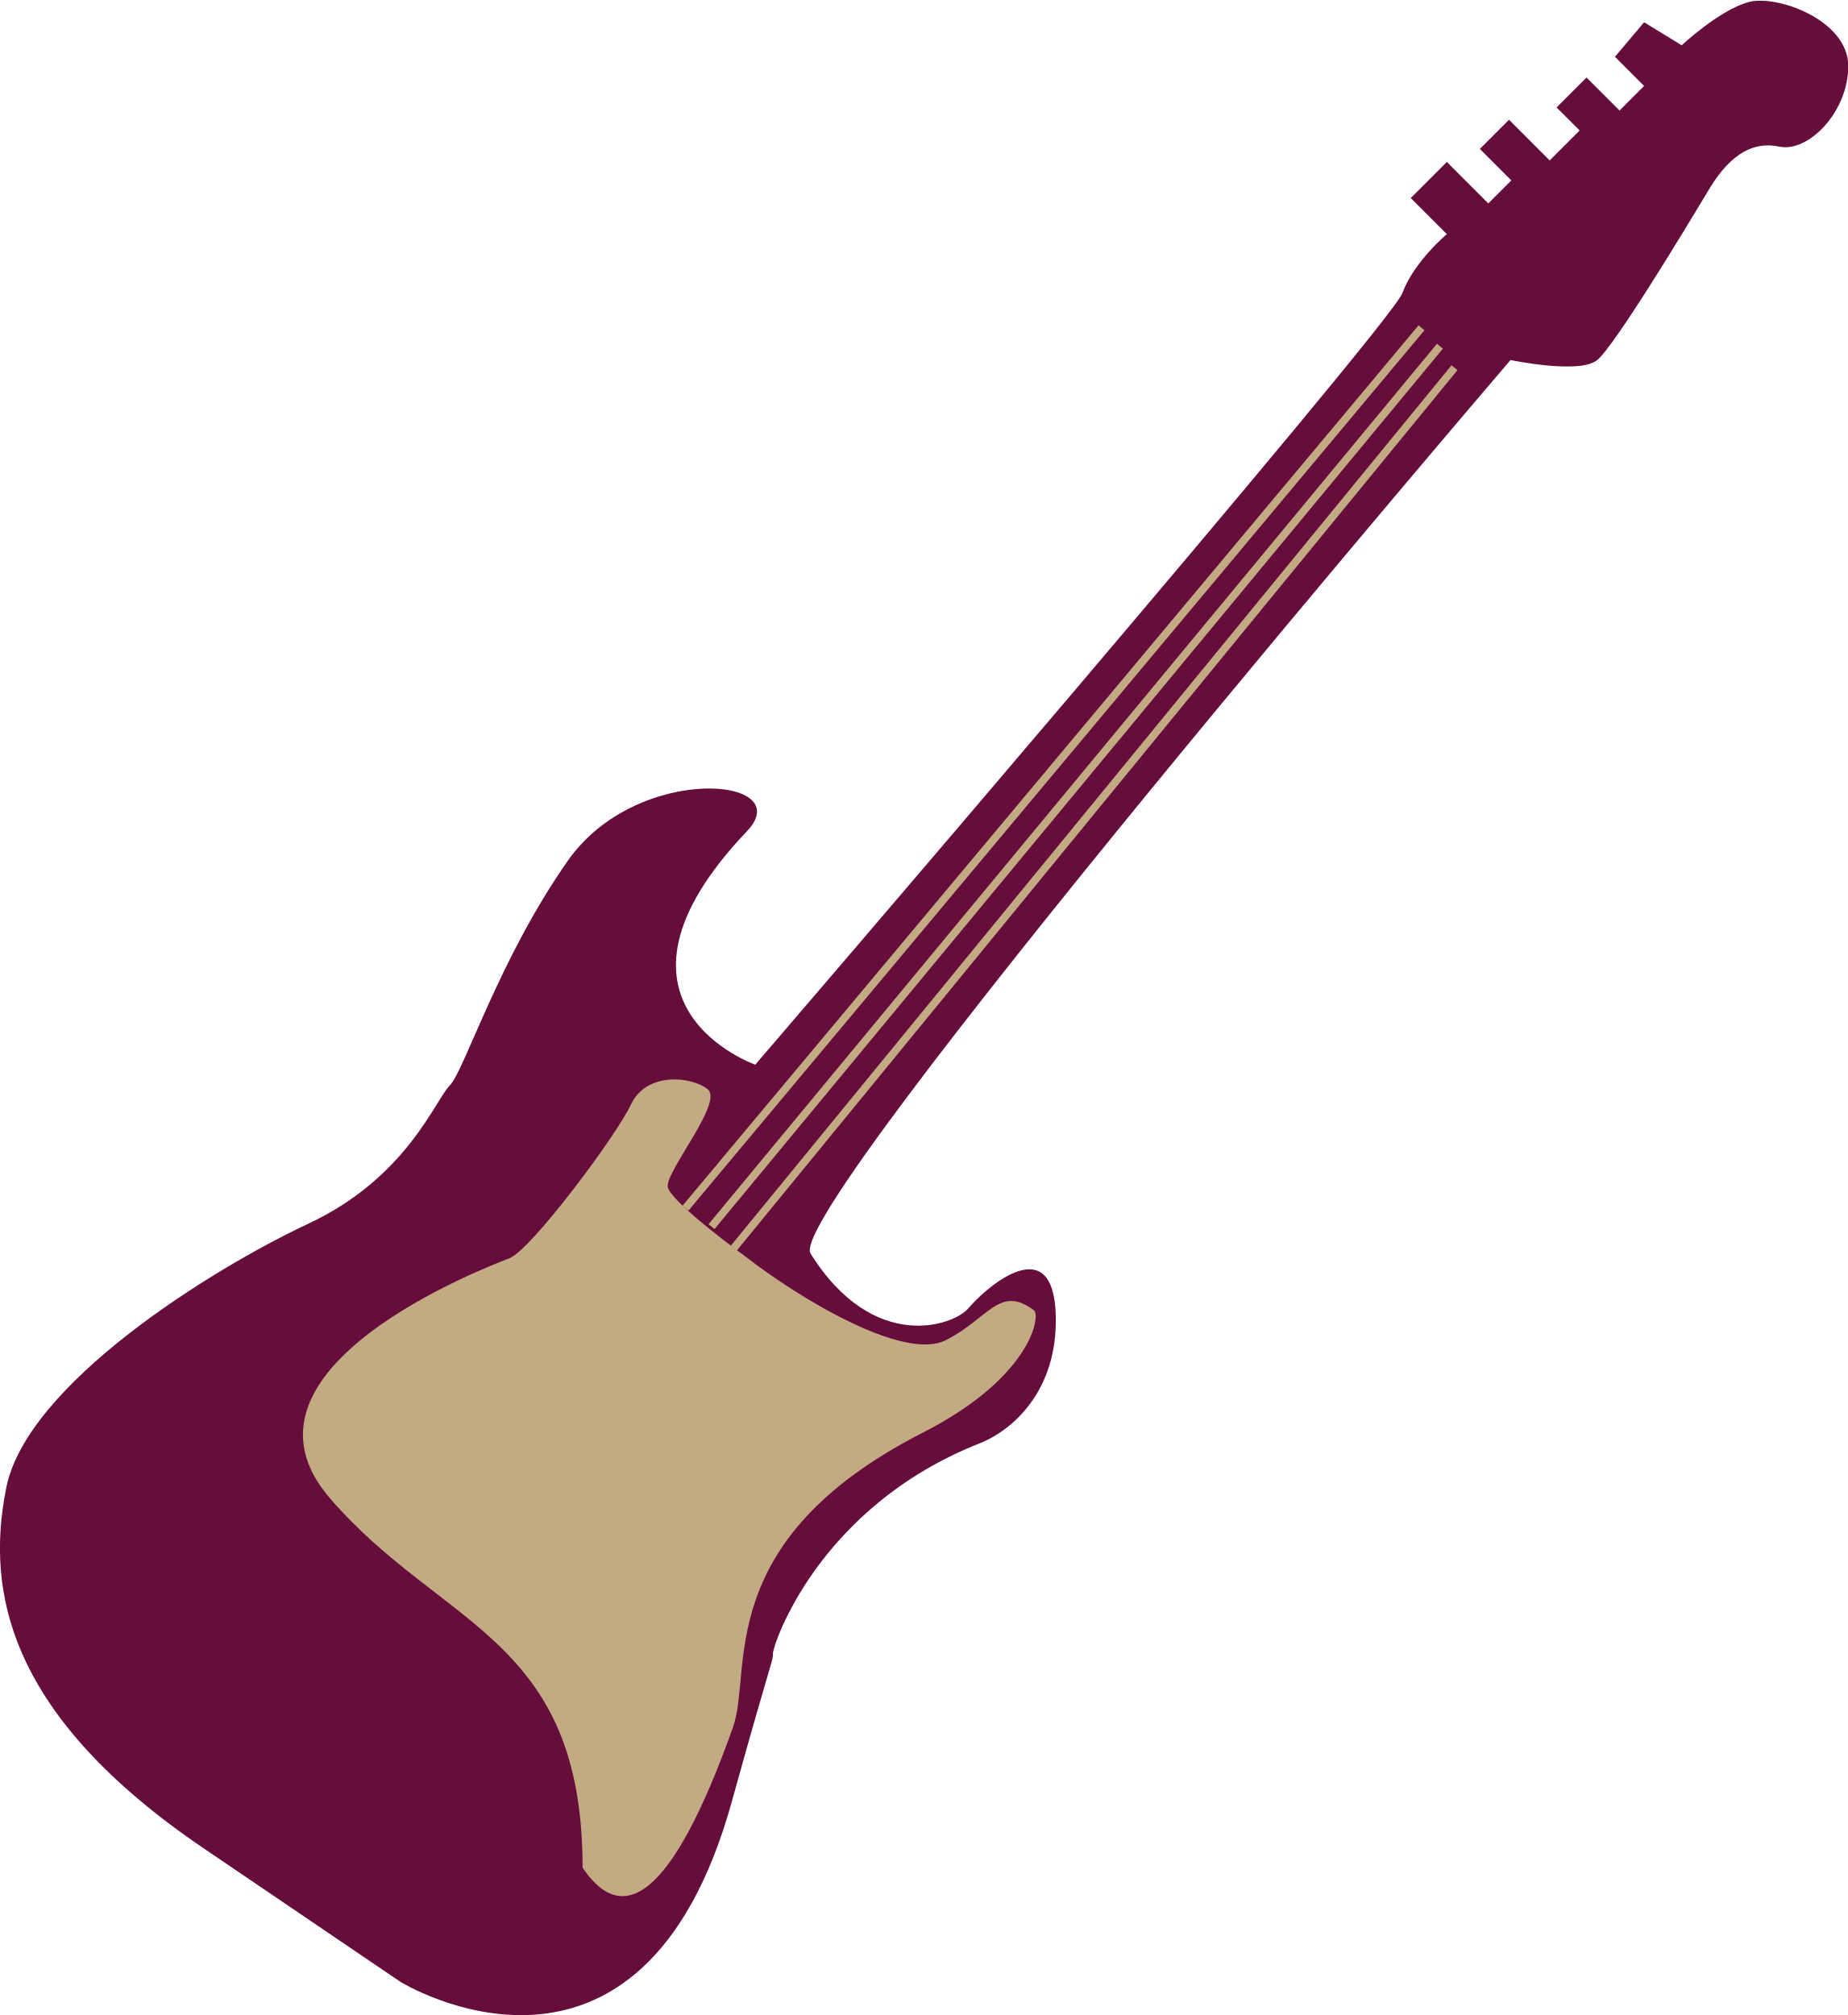
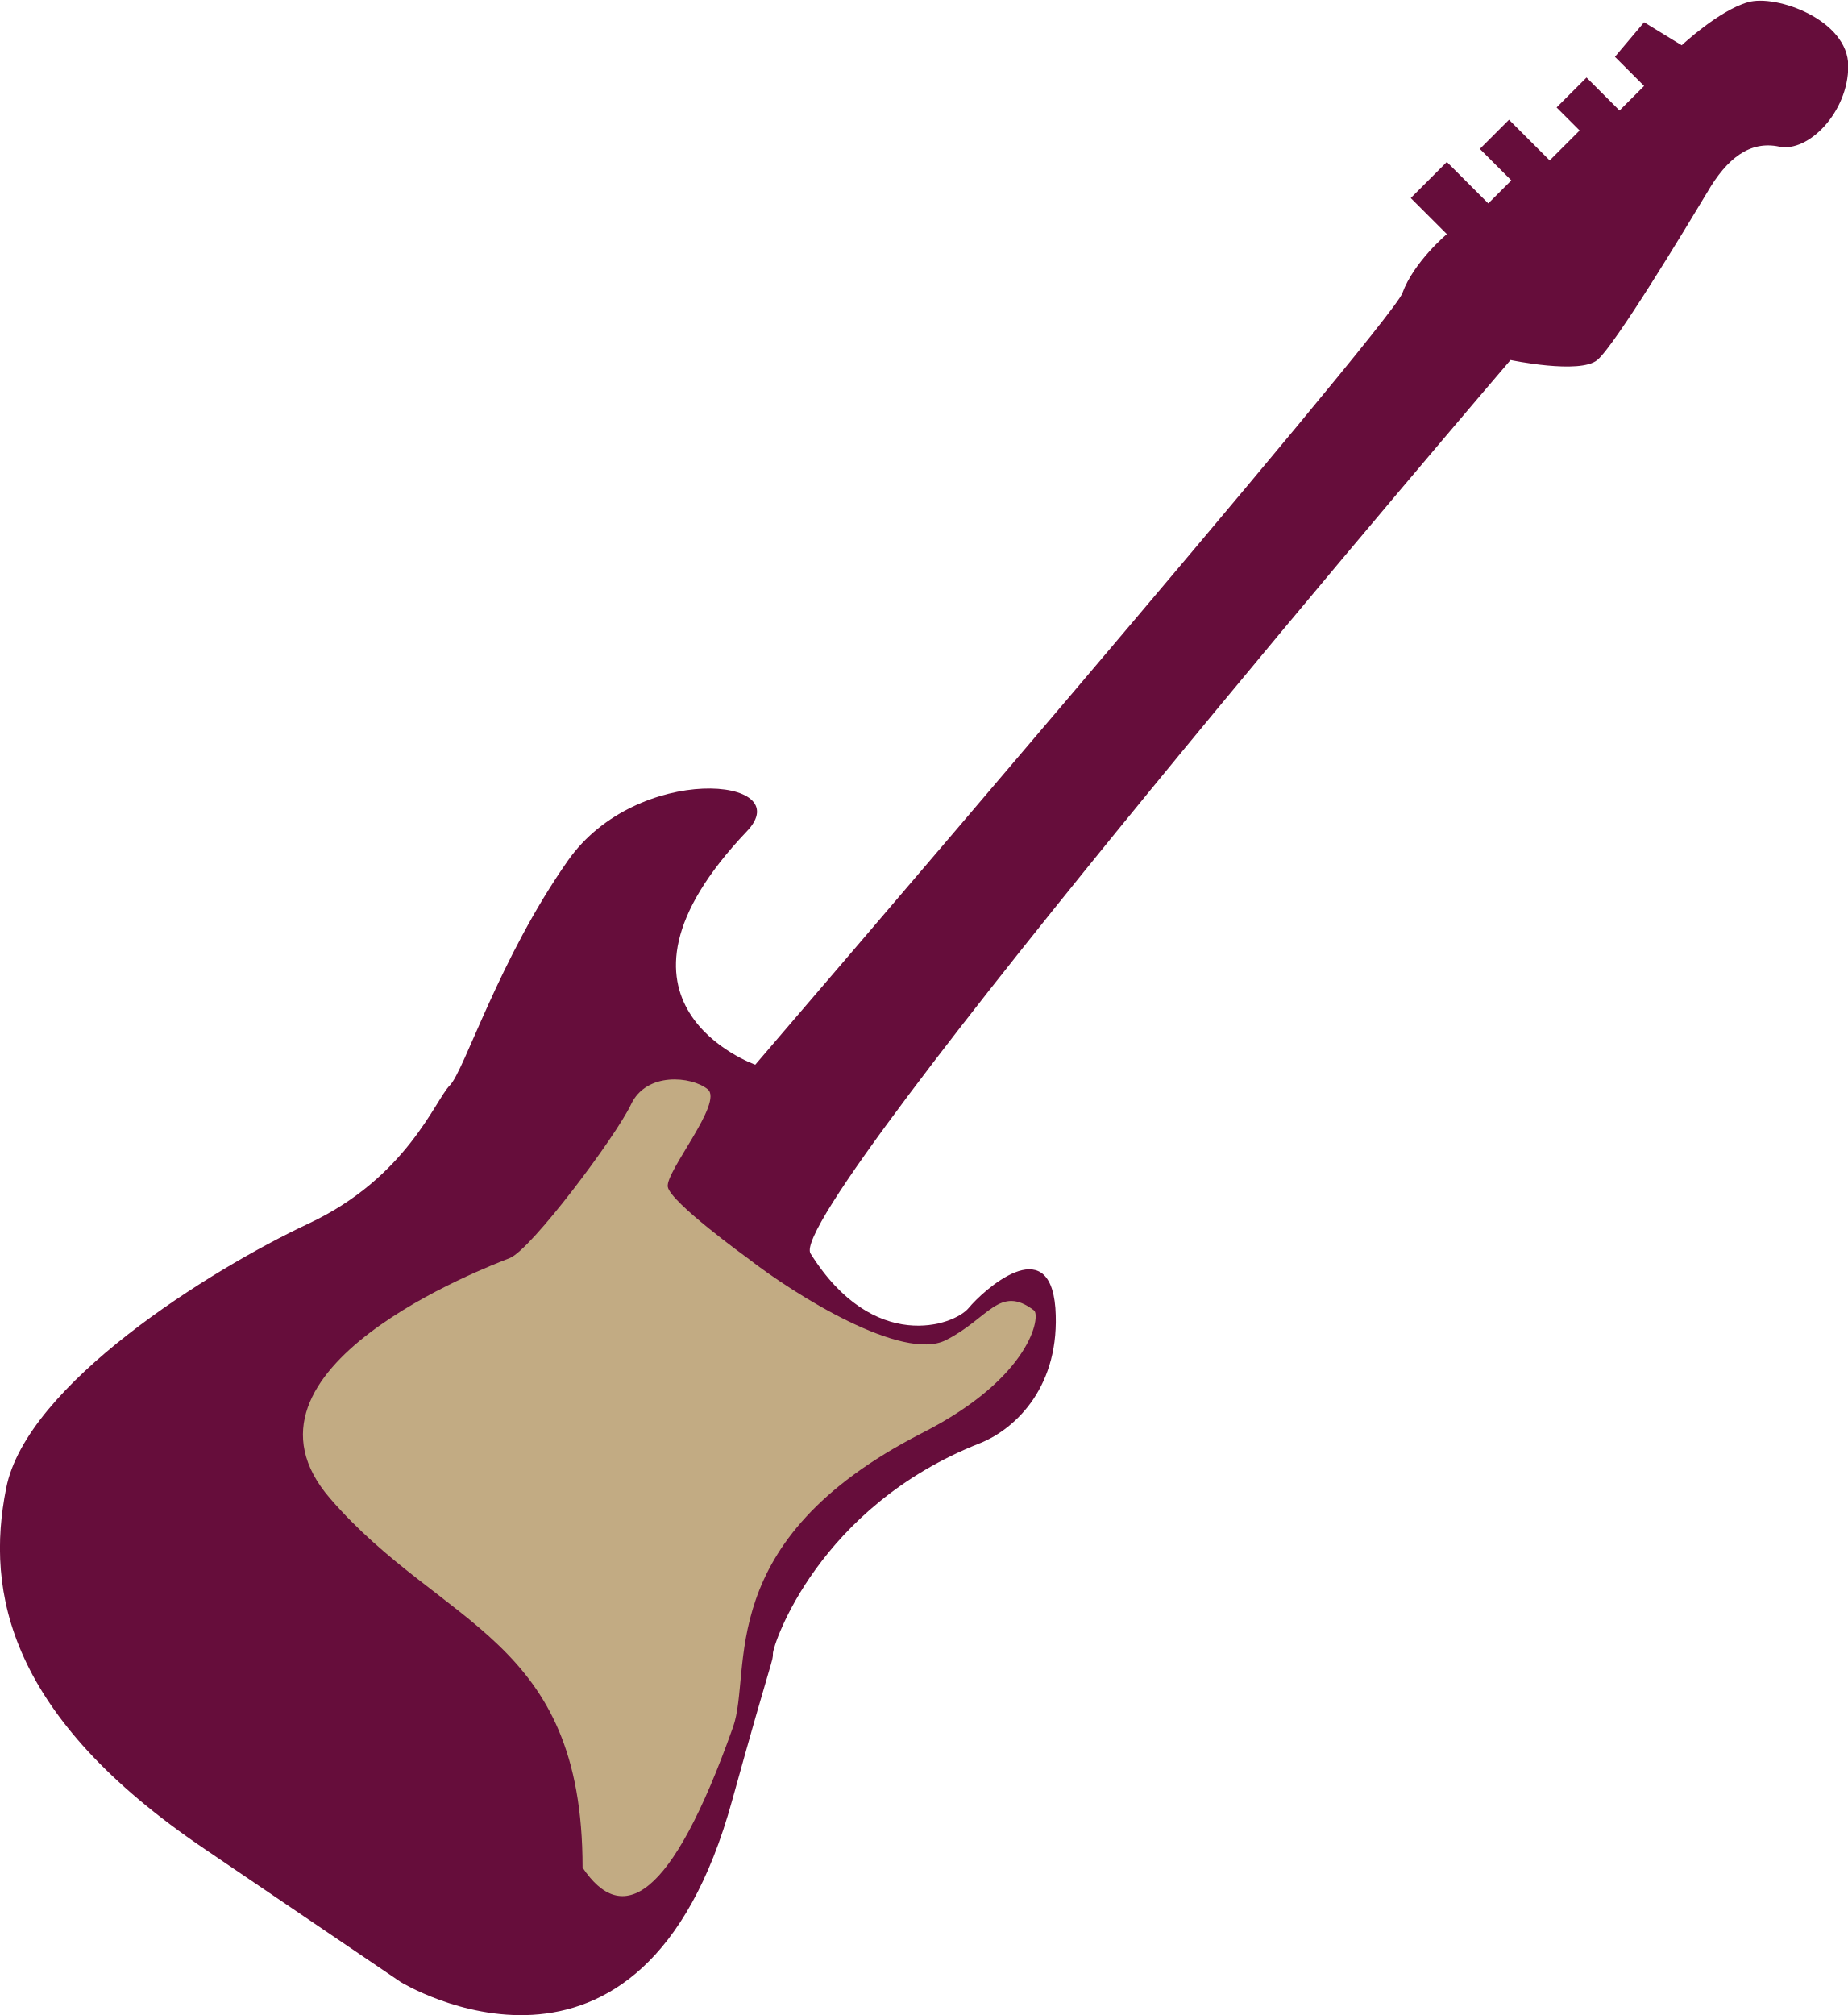
- <svg xmlns="http://www.w3.org/2000/svg" version="1.1" id="Layer_1" x="0px" y="0px" viewBox="0 0 240.7 262.5" style="enable-background:new 0 0 240.7 262.5;" xml:space="preserve">
+ <svg xmlns="http://www.w3.org/2000/svg" version="1.1" id="electric_x5F_guitar" x="0px" y="0px" viewBox="0 0 240.7 262.5" style="enable-background:new 0 0 240.7 262.5;" xml:space="preserve">
  <style type="text/css">
	.st0{fill:#660D3B;}
	.st1{fill:#C2AB83;}
- 	.st2{fill:none;stroke:#C2AB83;stroke-miterlimit:10;}
</style>
-   <g id="red">
-     <path id="red_2_" class="st0" d="M26.7,240.9l25.5,17.3c0,0,31.4,19.3,43.2-23.7c5.3-19.1,5.3-18,5.3-19.1s5.9-19.1,27-27.4   c4.7-1.9,10.5-7.5,9.8-17.6c-0.8-10.1-9.4-2.3-11.3,0c-1.9,2.3-12.4,6-20.6-7.1c-3.6-5.7,91.2-116.4,91.2-116.4s9,1.9,11.3,0   c2.3-1.9,11.6-17.3,14.3-21.8c2.6-4.5,5.6-6.8,9.4-6c3.8,0.8,9-4.5,9-10.5s-9.4-9.4-13.1-8.3c-3.8,1.1-8.6,5.6-8.6,5.6l-4.9-3   l-3.8,4.5l3.8,3.8l-3.2,3.2l-4.3-4.3l-3.9,3.9l3,3l-3.9,3.9l-5.3-5.3l-3.8,3.8l4.1,4.1l-3,3l-5.4-5.4l-4.7,4.7l4.7,4.7   c0,0-4.3,3.6-5.8,7.7S98.4,138.7,98.4,138.7s-22.5-7.9-1.1-30.4c6.8-7.1-14.3-9-23.3,3.8s-13.5,27.4-15.4,29.3   c-1.9,1.9-5.6,12-18.4,18s-36.8,21-39.4,34.5C-1.9,207.4,1.1,223.6,26.7,240.9z" />
-   </g>
-   <g id="beige">
-     <path class="st1" d="M97.4,163.9c0,0-10.1-7.3-10.4-9.3c-0.3-2,7.3-11,5.2-12.7c-2.1-1.7-8-2.3-10,2c-2,4.2-13,18.9-15.8,20   c-2.8,1.1-38,14.4-23.4,31.3s32.9,18,32.9,48.1c5.1,7.6,11.5,4.5,19.6-18.3c2.6-7.3-2.9-24.2,24.6-38.3c14.4-7.3,15.5-15.4,14.6-16   c-4.5-3.4-5.9,1.1-11.5,3.9S103.7,168.8,97.4,163.9z" />
-     <g>
-       <line class="st2" x1="95.6" y1="162.6" x2="189.5" y2="47.9" />
-       <line class="st2" x1="92.7" y1="159.8" x2="187.6" y2="45.1" />
-       <line class="st2" x1="89.3" y1="157.4" x2="185.2" y2="42.7" />
-     </g>
-   </g>
+   <path id="red_2_" class="st0" d="M26.7,240.9l25.5,17.3c0,0,31.4,19.3,43.2-23.7c5.3-19.1,5.3-18,5.3-19.1s5.9-19.1,27-27.4  c4.7-1.9,10.5-7.5,9.8-17.6c-0.8-10.1-9.4-2.3-11.3,0c-1.9,2.3-12.4,6-20.6-7.1c-3.6-5.7,91.2-116.4,91.2-116.4s9,1.9,11.3,0  c2.3-1.9,11.6-17.3,14.3-21.8c2.6-4.5,5.6-6.8,9.4-6c3.8,0.8,9-4.5,9-10.5s-9.4-9.4-13.1-8.3c-3.8,1.1-8.6,5.6-8.6,5.6l-4.9-3  l-3.8,4.5l3.8,3.8l-3.2,3.2l-4.3-4.3l-3.9,3.9l3,3l-3.9,3.9l-5.3-5.3l-3.8,3.8l4.1,4.1l-3,3l-5.4-5.4l-4.7,4.7l4.7,4.7  c0,0-4.3,3.6-5.8,7.7S98.4,138.7,98.4,138.7s-22.5-7.9-1.1-30.4c6.8-7.1-14.3-9-23.3,3.8s-13.5,27.4-15.4,29.3  c-1.9,1.9-5.6,12-18.4,18s-36.8,21-39.4,34.5C-1.9,207.4,1.1,223.6,26.7,240.9z" />
+   <path id="beige" class="st1" d="M97.4,163.9c0,0-10.1-7.3-10.4-9.3c-0.3-2,7.3-11,5.2-12.7c-2.1-1.7-8-2.3-10,2  c-2,4.2-13,18.9-15.8,20c-2.8,1.1-38,14.4-23.4,31.3s32.9,18,32.9,48.1c5.1,7.6,11.5,4.5,19.6-18.3c2.6-7.3-2.9-24.2,24.6-38.3  c14.4-7.3,15.5-15.4,14.6-16c-4.5-3.4-5.9,1.1-11.5,3.9S103.7,168.8,97.4,163.9z" />
</svg>
